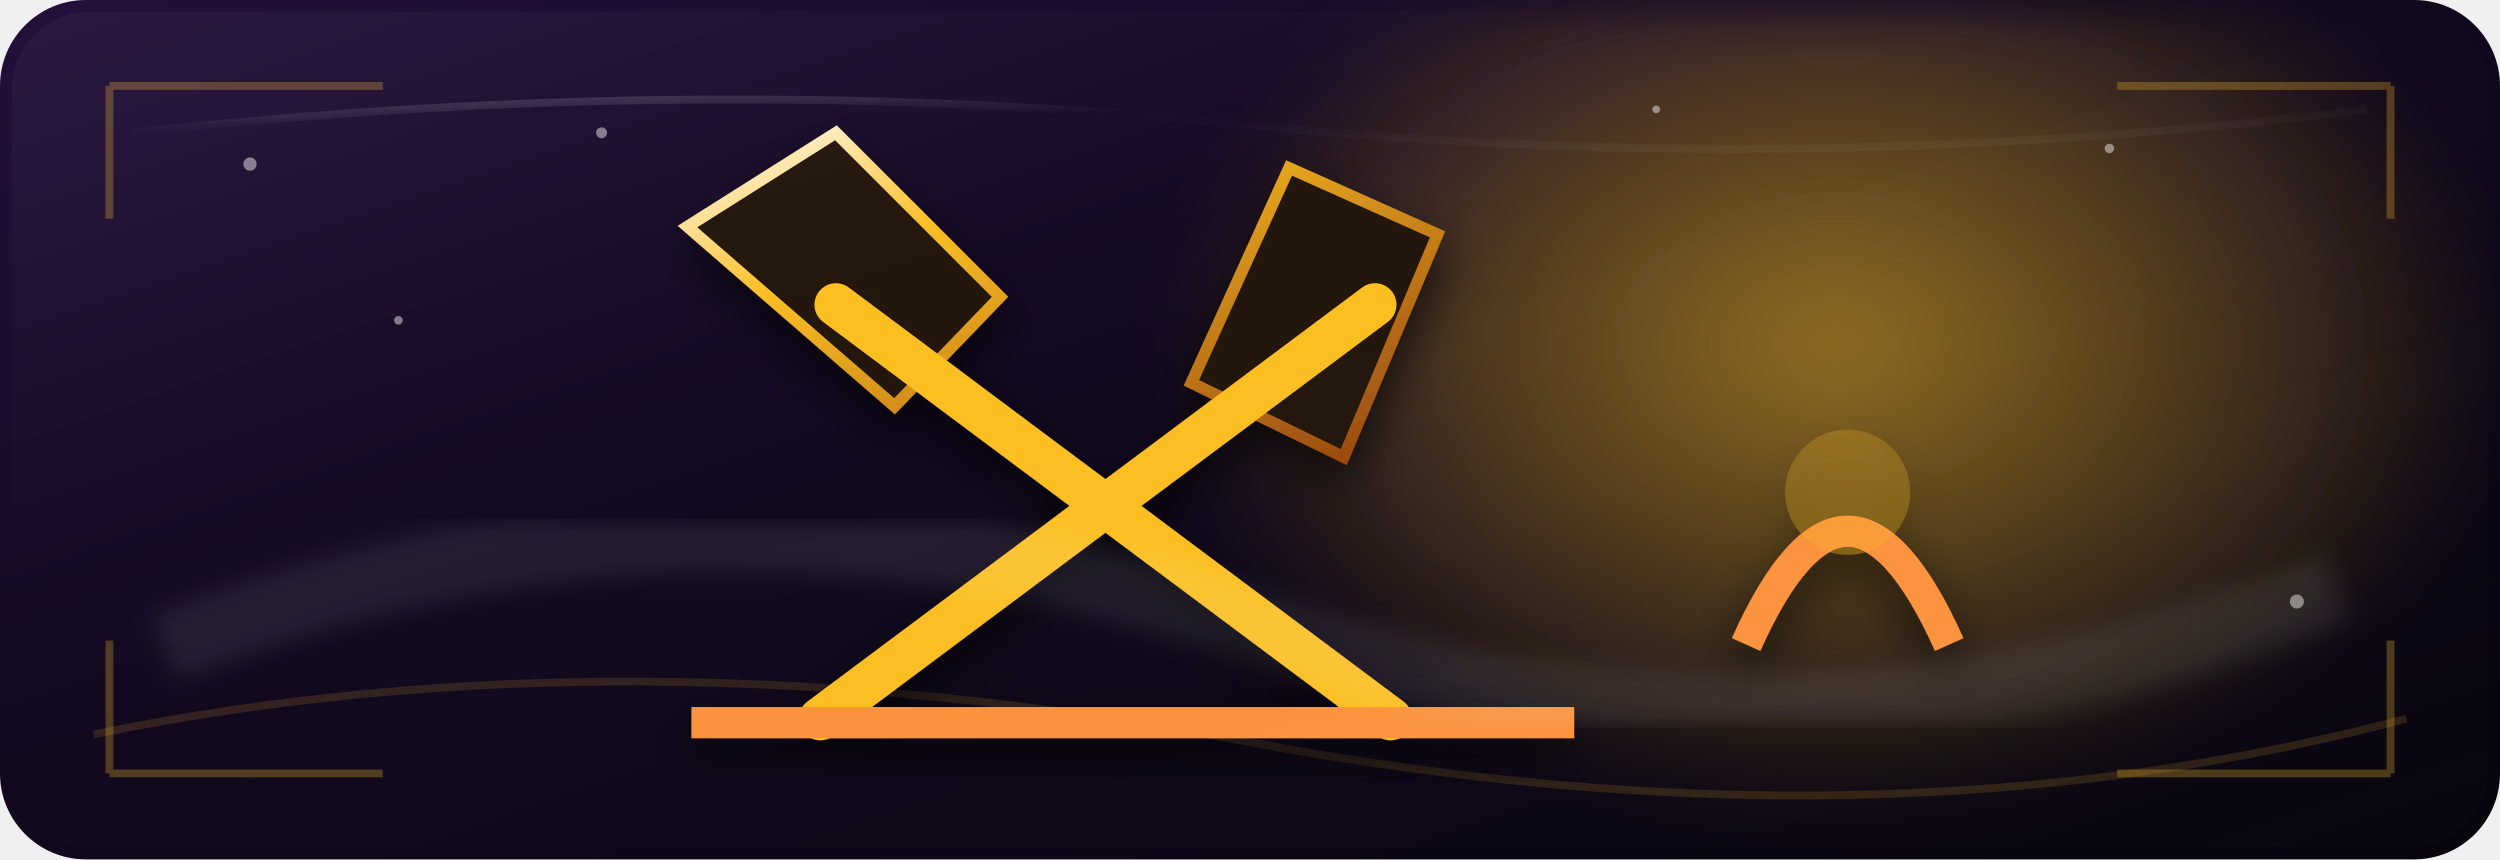
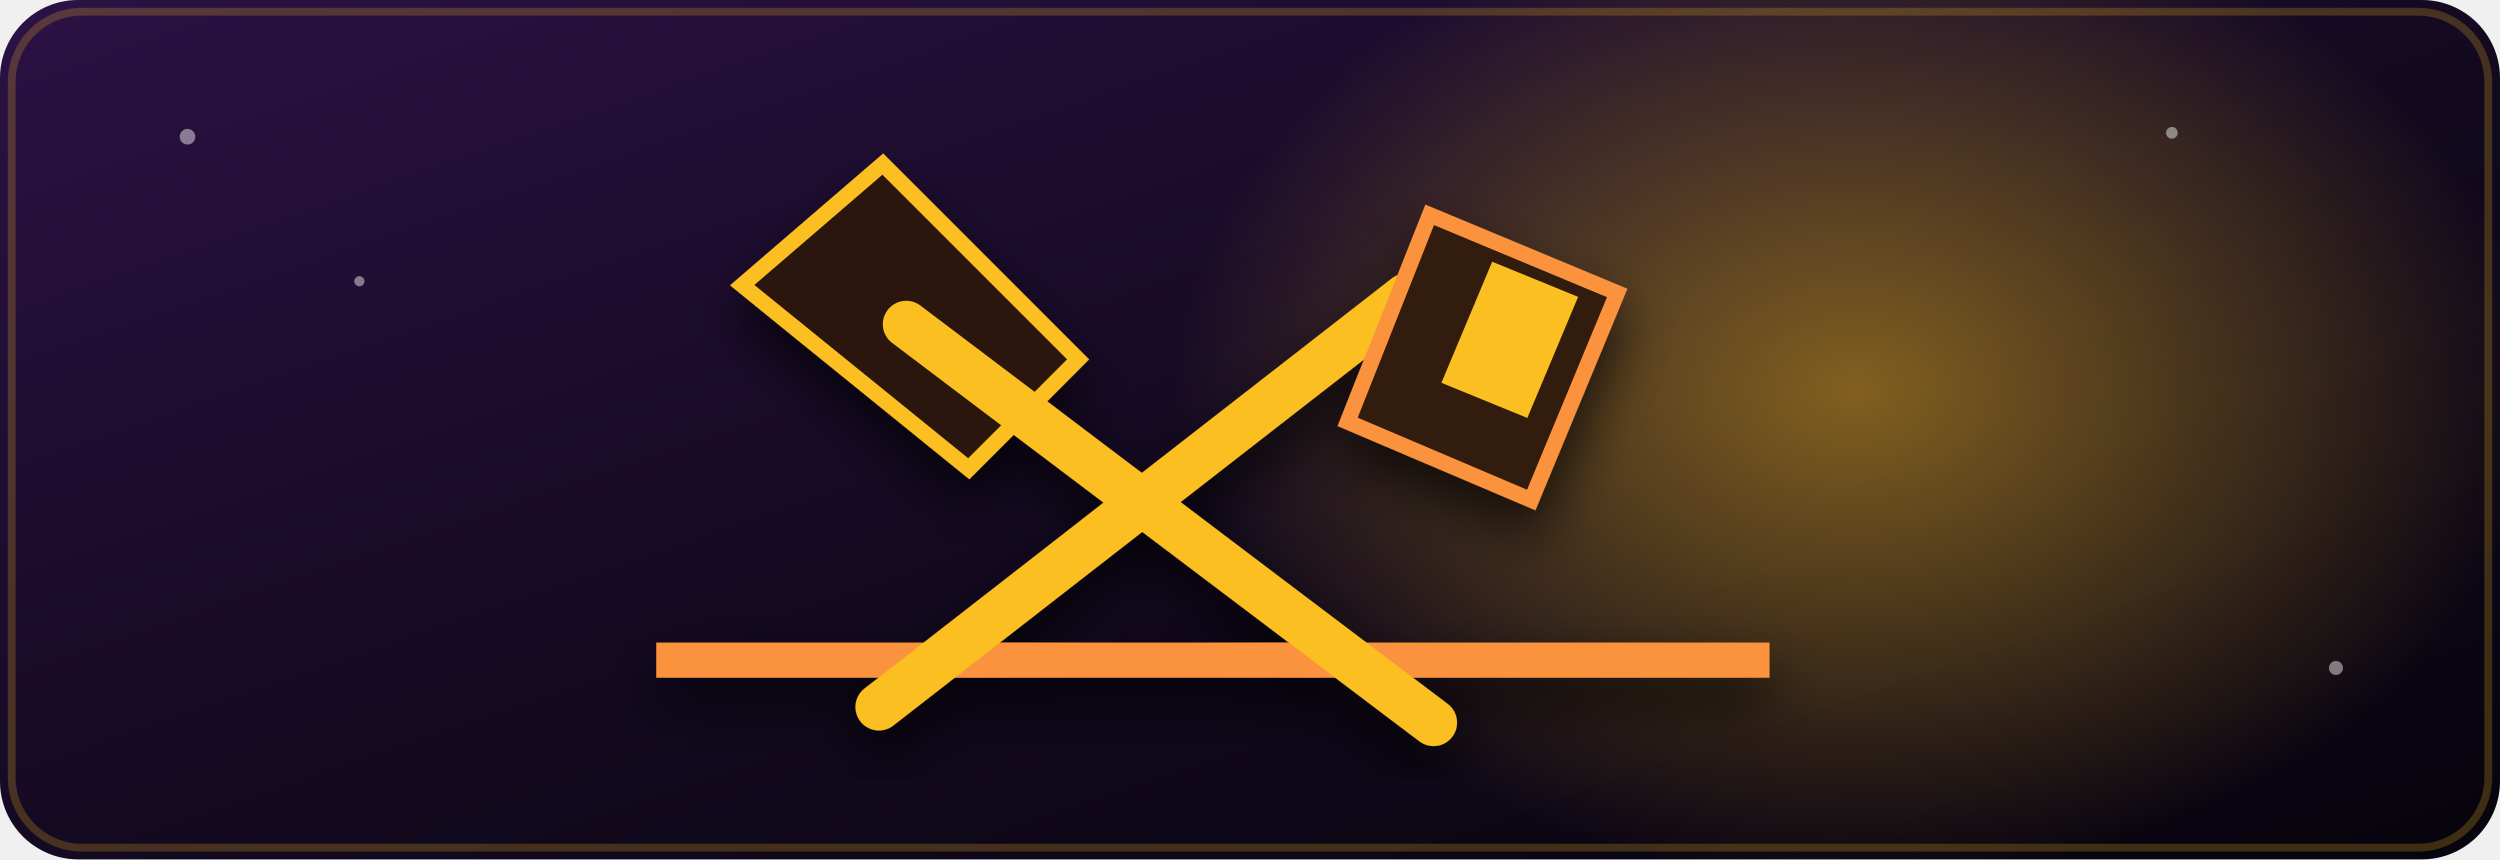
<svg xmlns="http://www.w3.org/2000/svg" viewBox="0 0 640 220" aria-hidden="true">
  <defs>
-     <linearGradient id="bg" x1="0" y1="0" x2="1" y2="1">
-       <stop stop-color="#24103b" />
-       <stop offset=".45" stop-color="#12091f" />
+     <linearGradient id="b" x2="1" y2="1">
+       <stop stop-color="#2b1244" />
+       <stop offset=".55" stop-color="#12091e" />
      <stop offset="1" stop-color="#07040d" />
    </linearGradient>
-     <radialGradient id="aura">
-       <stop stop-color="#fbbf24" stop-opacity=".55" />
+     <radialGradient id="g">
+       <stop stop-color="#fbbf24" stop-opacity=".48" />
      <stop offset="1" stop-color="#fbbf24" stop-opacity="0" />
    </radialGradient>
-     <linearGradient id="metal" x1="0" y1="0" x2="1" y2="1">
-       <stop stop-color="#fff" />
-       <stop offset=".3" stop-color="#fbbf24" />
-       <stop offset="1" stop-color="#92400e" />
-     </linearGradient>
-     <filter id="glow">
-       <feGaussianBlur stdDeviation="8" />
-     </filter>
-     <filter id="shadow">
-       <feDropShadow dx="0" dy="5" stdDeviation="6" flood-color="#000" flood-opacity=".65" />
-     </filter>
-     <linearGradient id="artShine" x1="0" y1="0" x2="1" y2="1">
-       <stop stop-color="#fff" stop-opacity=".18" />
-       <stop offset=".35" stop-color="#fff" stop-opacity="0" />
-       <stop offset="1" stop-color="#fff" stop-opacity=".05" />
-     </linearGradient>
-     <filter id="artGlow">
-       <feGaussianBlur stdDeviation="3" />
+     <filter id="s">
+       <feDropShadow dx="0" dy="7" stdDeviation="7" flood-color="#000" flood-opacity=".7" />
    </filter>
  </defs>
-   <rect width="640" height="220" rx="22" fill="url(#bg)" />
-   <ellipse cx="470" cy="88" rx="170" ry="120" fill="url(#aura)" filter="url(#glow)" />
-   <g opacity=".45" fill="#fff">
-     <circle cx="64" cy="42" r="1.7" />
-     <circle cx="102" cy="82" r="1.1" />
-     <circle cx="154" cy="34" r="1.4" />
-     <circle cx="540" cy="38" r="1.2" />
-     <circle cx="588" cy="154" r="1.8" />
-     <circle cx="424" cy="28" r="1" />
+   <rect width="640" height="220" rx="20" fill="url(#b)" />
+   <ellipse cx="475" cy="100" rx="175" ry="125" fill="url(#g)" />
+   <g fill="#fff" opacity=".45">
+     <circle cx="48" cy="35" r="2" />
+     <circle cx="92" cy="72" r="1.3" />
+     <circle cx="556" cy="34" r="1.5" />
+     <circle cx="598" cy="171" r="1.8" />
  </g>
-   <path d="M24 188 Q160 160 320 190 T616 184" fill="none" stroke="#fbbf24" stroke-opacity=".14" stroke-width="2" />
-   <g filter="url(#shadow)">
-     <path d="M176 58l38-24 42 42-27 28zM330 43l38 17-24 57-39-19z" fill="#24150a" stroke="url(#metal)" stroke-width="3" />
-     <path d="M214 78l142 106M352 78L210 184" stroke="#fbbf24" stroke-width="11" stroke-linecap="round" />
-     <path d="M177 185h226" stroke="#fb923c" stroke-width="8" />
-     <path d="M447 165q26-58 52 0" fill="none" stroke="#fb923c" stroke-width="8" />
-     <circle cx="473" cy="126" r="16" fill="#fbbf24" opacity=".22" />
+   <g filter="url(#s)">
+     <path d="M168 169h285" stroke="#fb923c" stroke-width="9" />
+     <path d="M190 73l36-31 50 50-28 28z" fill="#2a1708" stroke="#fbbf24" stroke-width="4" />
+     <path d="M232 83l135 102M360 76L225 181" stroke="#fbbf24" stroke-width="12" stroke-linecap="round" />
+     <path d="M366 55l48 20-22 53-47-20z" fill="#321b08" stroke="#fb923c" stroke-width="4" />
+     <path d="M382 67l22 9-13 31-22-9z" fill="#fbbf24" />
  </g>
-   <path d="M28 22h70M28 22v34M612 22h-70M612 22v34M28 198h70M28 198v-34M612 198h-70M612 198v-34" fill="none" stroke="#fbbf24" stroke-opacity=".28" stroke-width="2" />
-   <path d="M42 166 Q180 112 320 160 T598 150" fill="none" stroke="#fff" stroke-opacity=".08" stroke-width="18" filter="url(#artGlow)" />
-   <path d="M34 34 Q180 18 320 32 T606 28" fill="none" stroke="url(#artShine)" stroke-width="2" />
-   <rect x="3" y="3" width="634" height="214" rx="20" fill="url(#artShine)" opacity=".22" pointer-events="none" />
+   <rect x="3" y="3" width="634" height="214" rx="18" fill="none" stroke="#fbbf24" stroke-opacity=".22" stroke-width="2" />
</svg>
